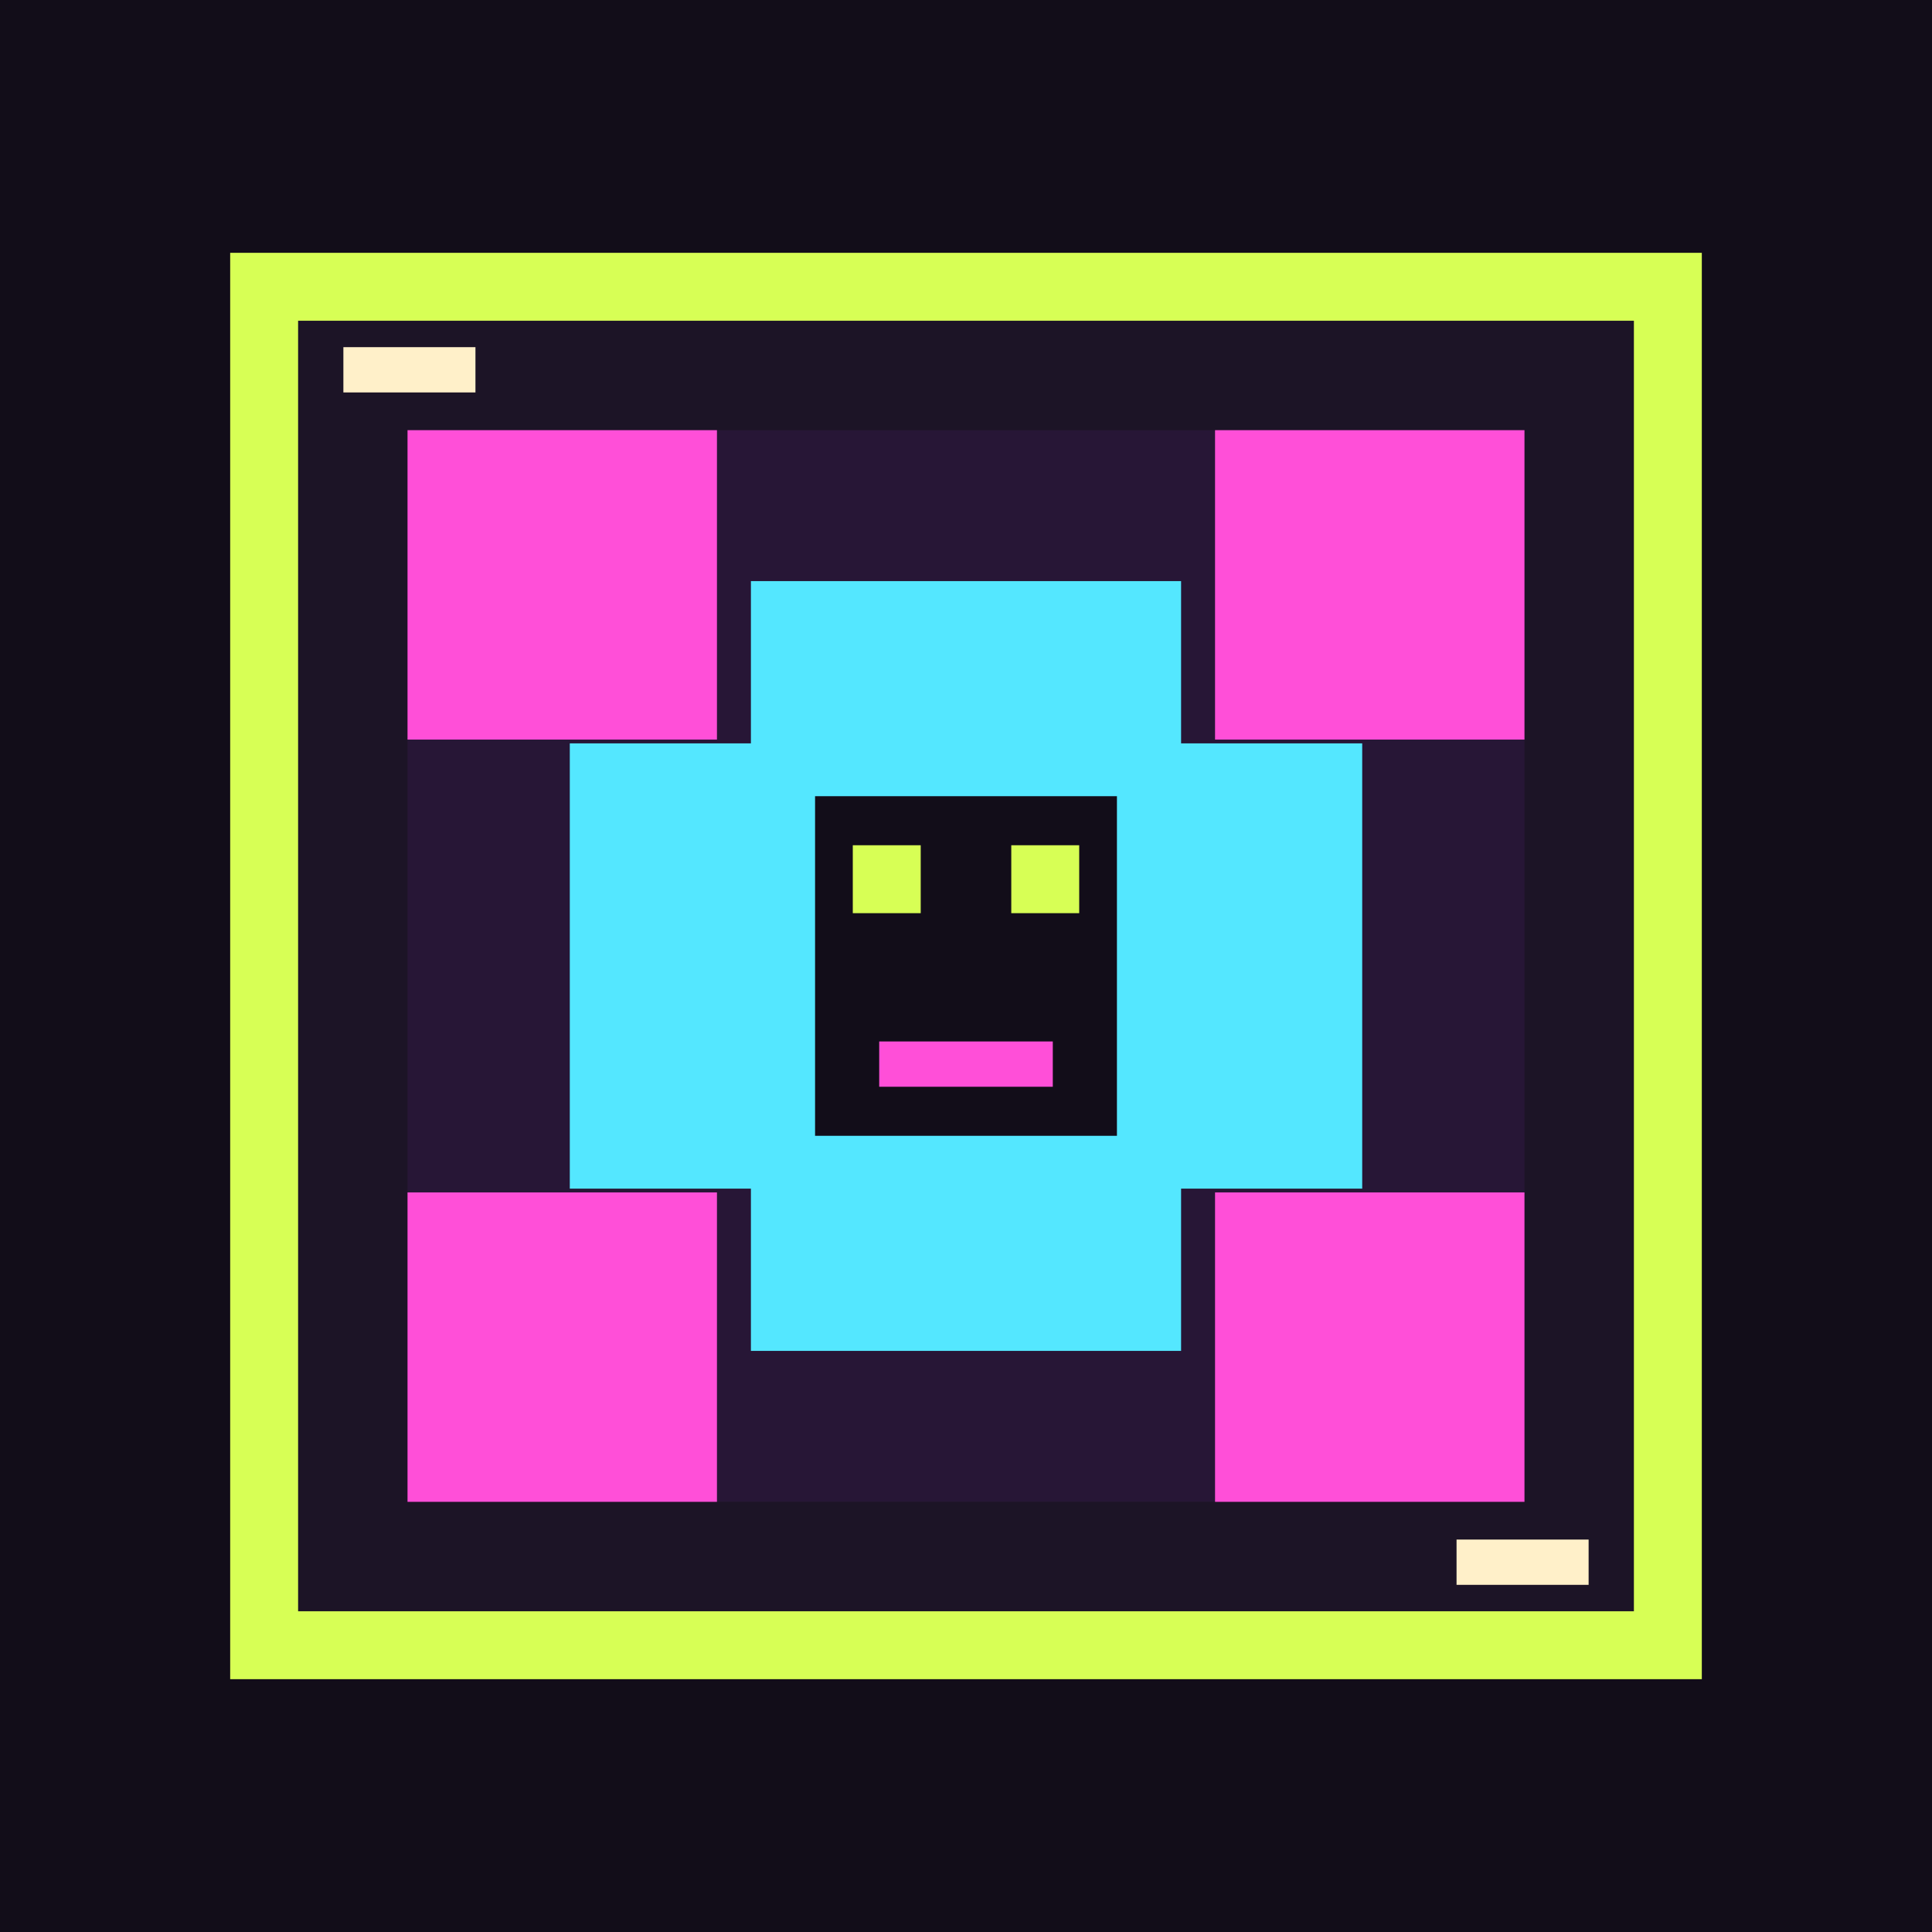
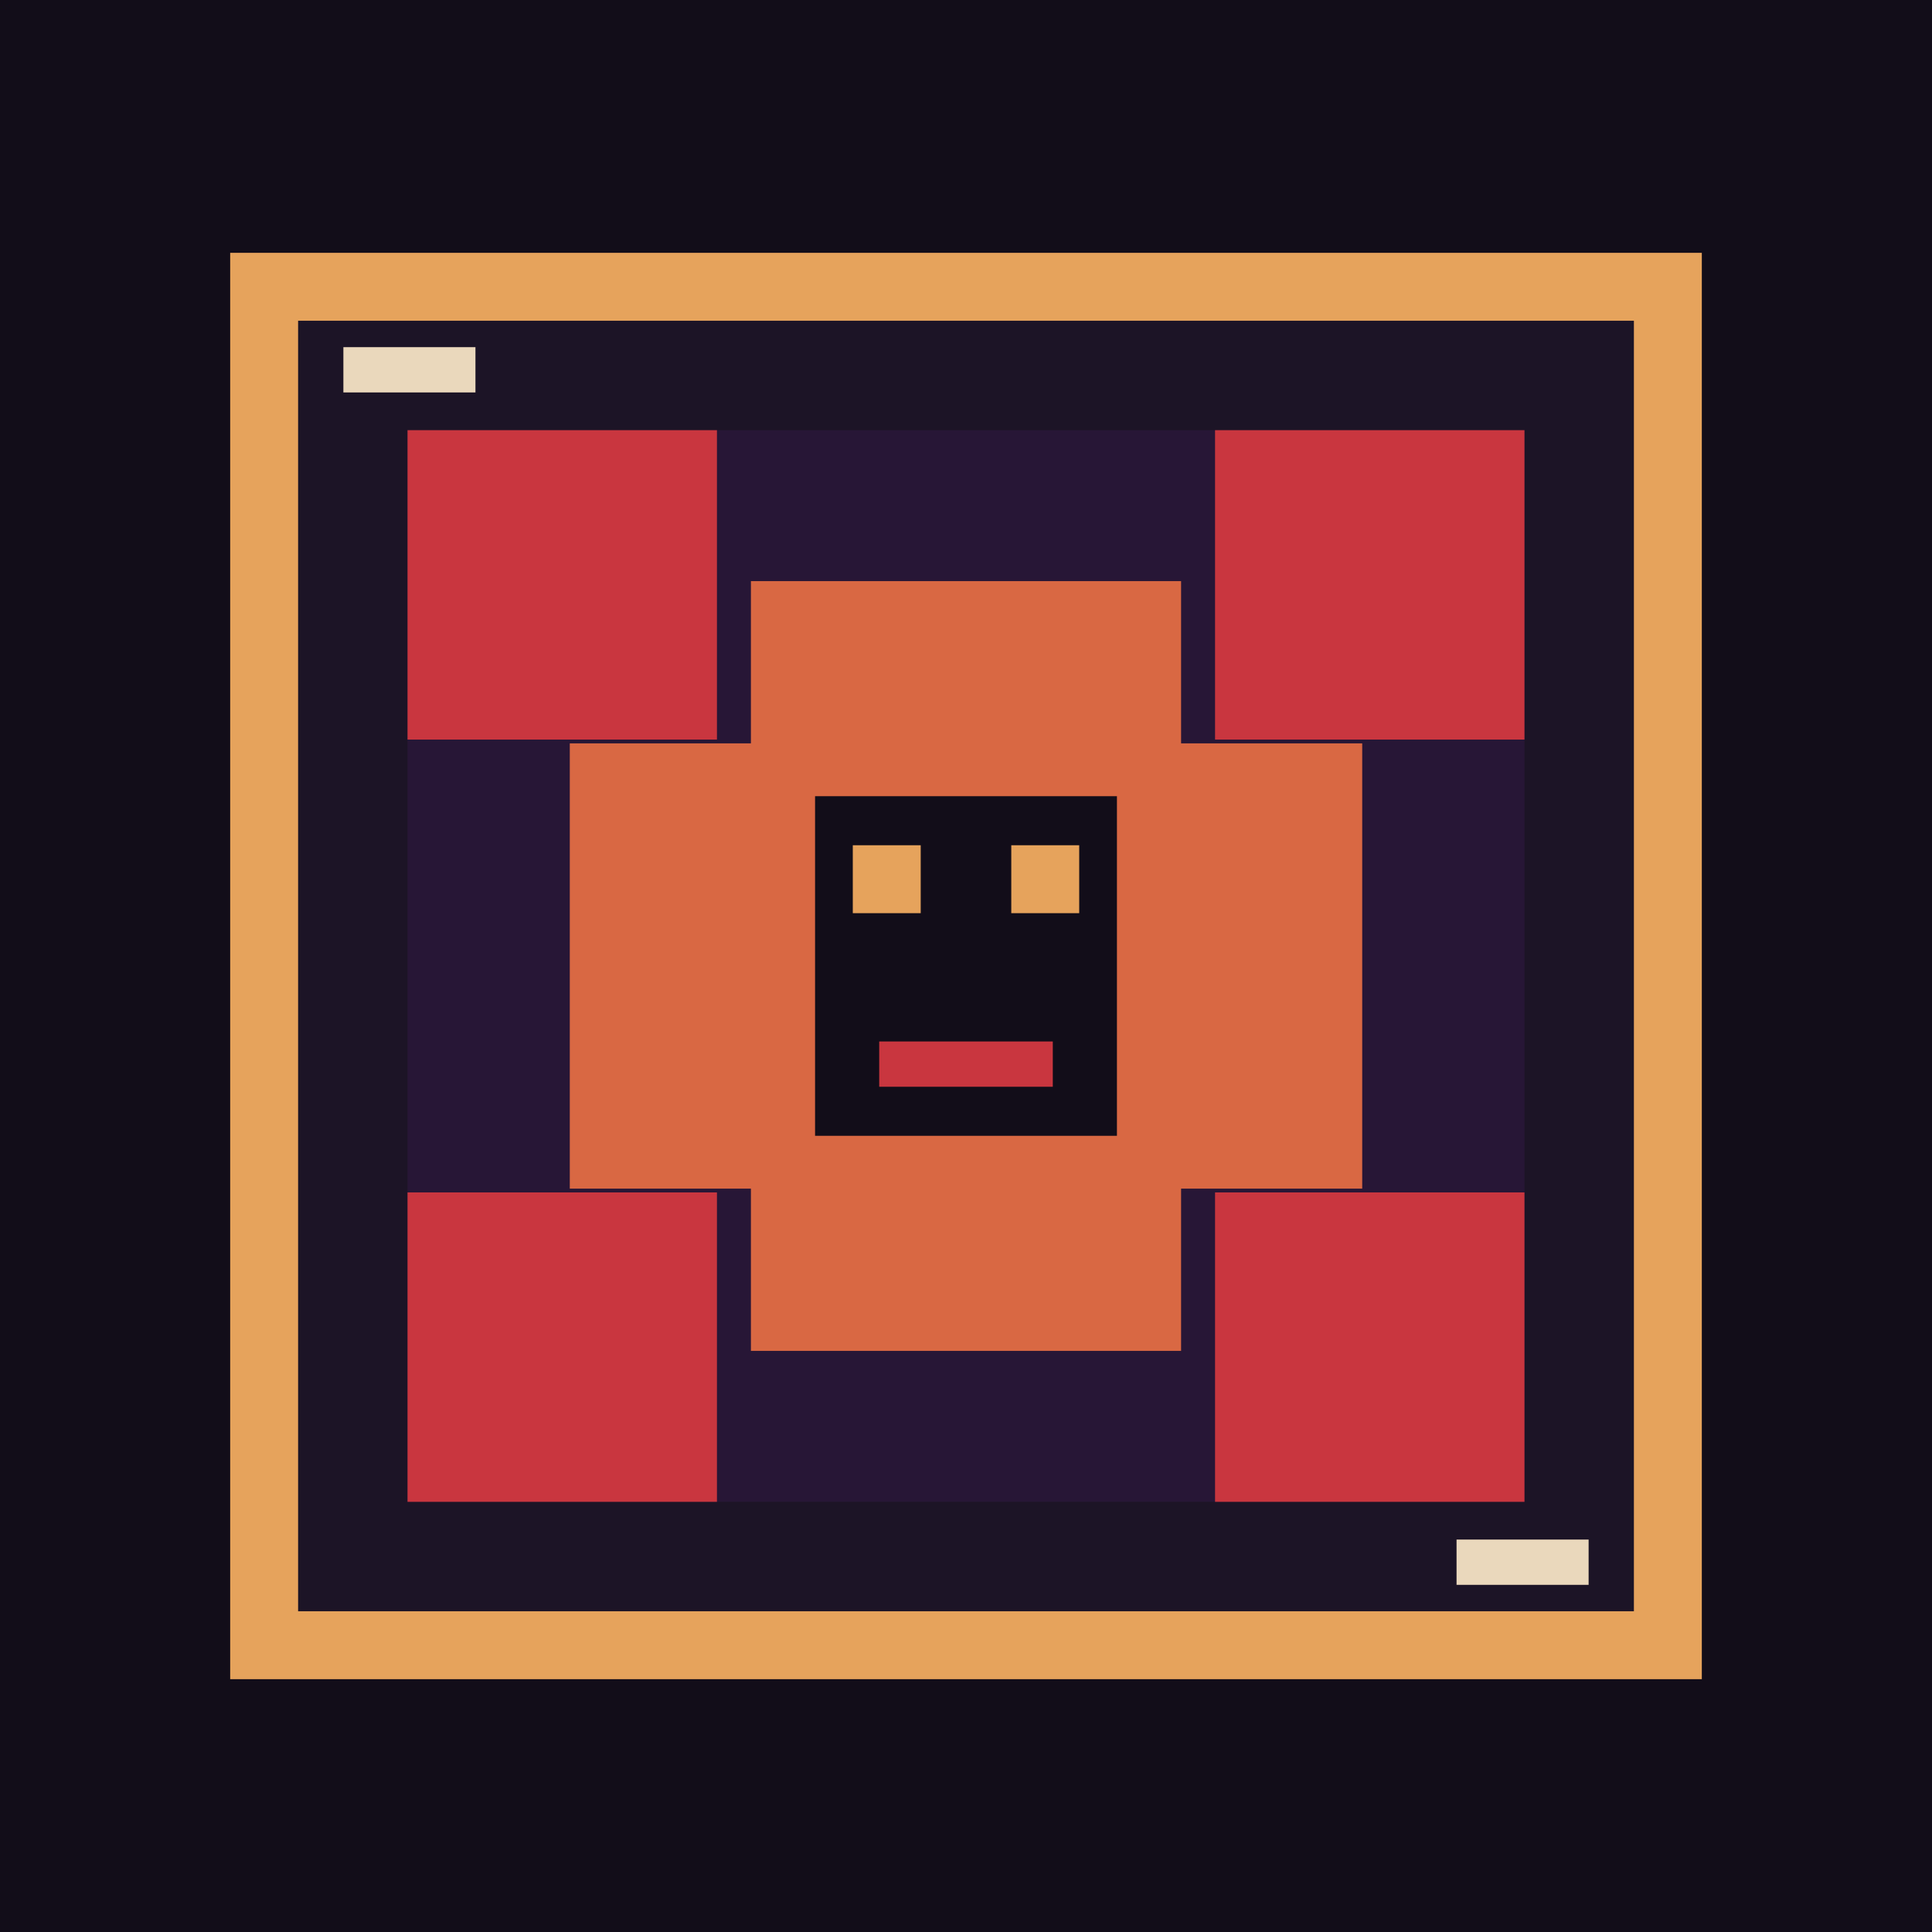
<svg xmlns="http://www.w3.org/2000/svg" viewBox="0 0 512 512" role="img" aria-label="MELT CRYPT">
  <rect width="512" height="512" fill="#120d19" />
-   <path d="M70 76h372v360H70z" fill="#1c1426" stroke="#d7ff55" stroke-width="18" />
+   <path d="M70 76h372v360H70z" fill="#1c1426" stroke="#e6a35c" stroke-width="18" />
  <path d="M108 114h296v284H108z" fill="#271636" />
-   <path d="M108 114h82v82h-82zm214 0h82v82h-82zM108 316h82v82h-82zm214 0h82v82h-82z" fill="#ff4fd8" />
-   <path d="M199 154h114v43h48v118h-48v43H199v-43h-48V197h48z" fill="#54e7ff" />
+   <path d="M108 114h82v82h-82zm214 0h82v82h-82zM108 316h82v82h-82zm214 0h82v82h-82z" fill="#c9363f" />
+   <path d="M199 154h114v43h48v118h-48v43H199v-43h-48V197h48z" fill="#d96843" />
  <path d="M216 211h80v90h-80z" fill="#120d19" />
-   <path d="M226 224h18v18h-18zm42 0h18v18h-18z" fill="#d7ff55" />
-   <path d="M233 276h46v12h-46z" fill="#ff4fd8" />
-   <path d="M91 92h35v12H91zm295 316h35v12h-35z" fill="#fff0c9" />
+   <path d="M226 224h18v18h-18zm42 0h18v18h-18z" fill="#e6a35c" />
+   <path d="M233 276h46v12h-46z" fill="#c9363f" />
+   <path d="M91 92h35v12H91zm295 316h35v12h-35z" fill="#ead8bc" />
</svg>
